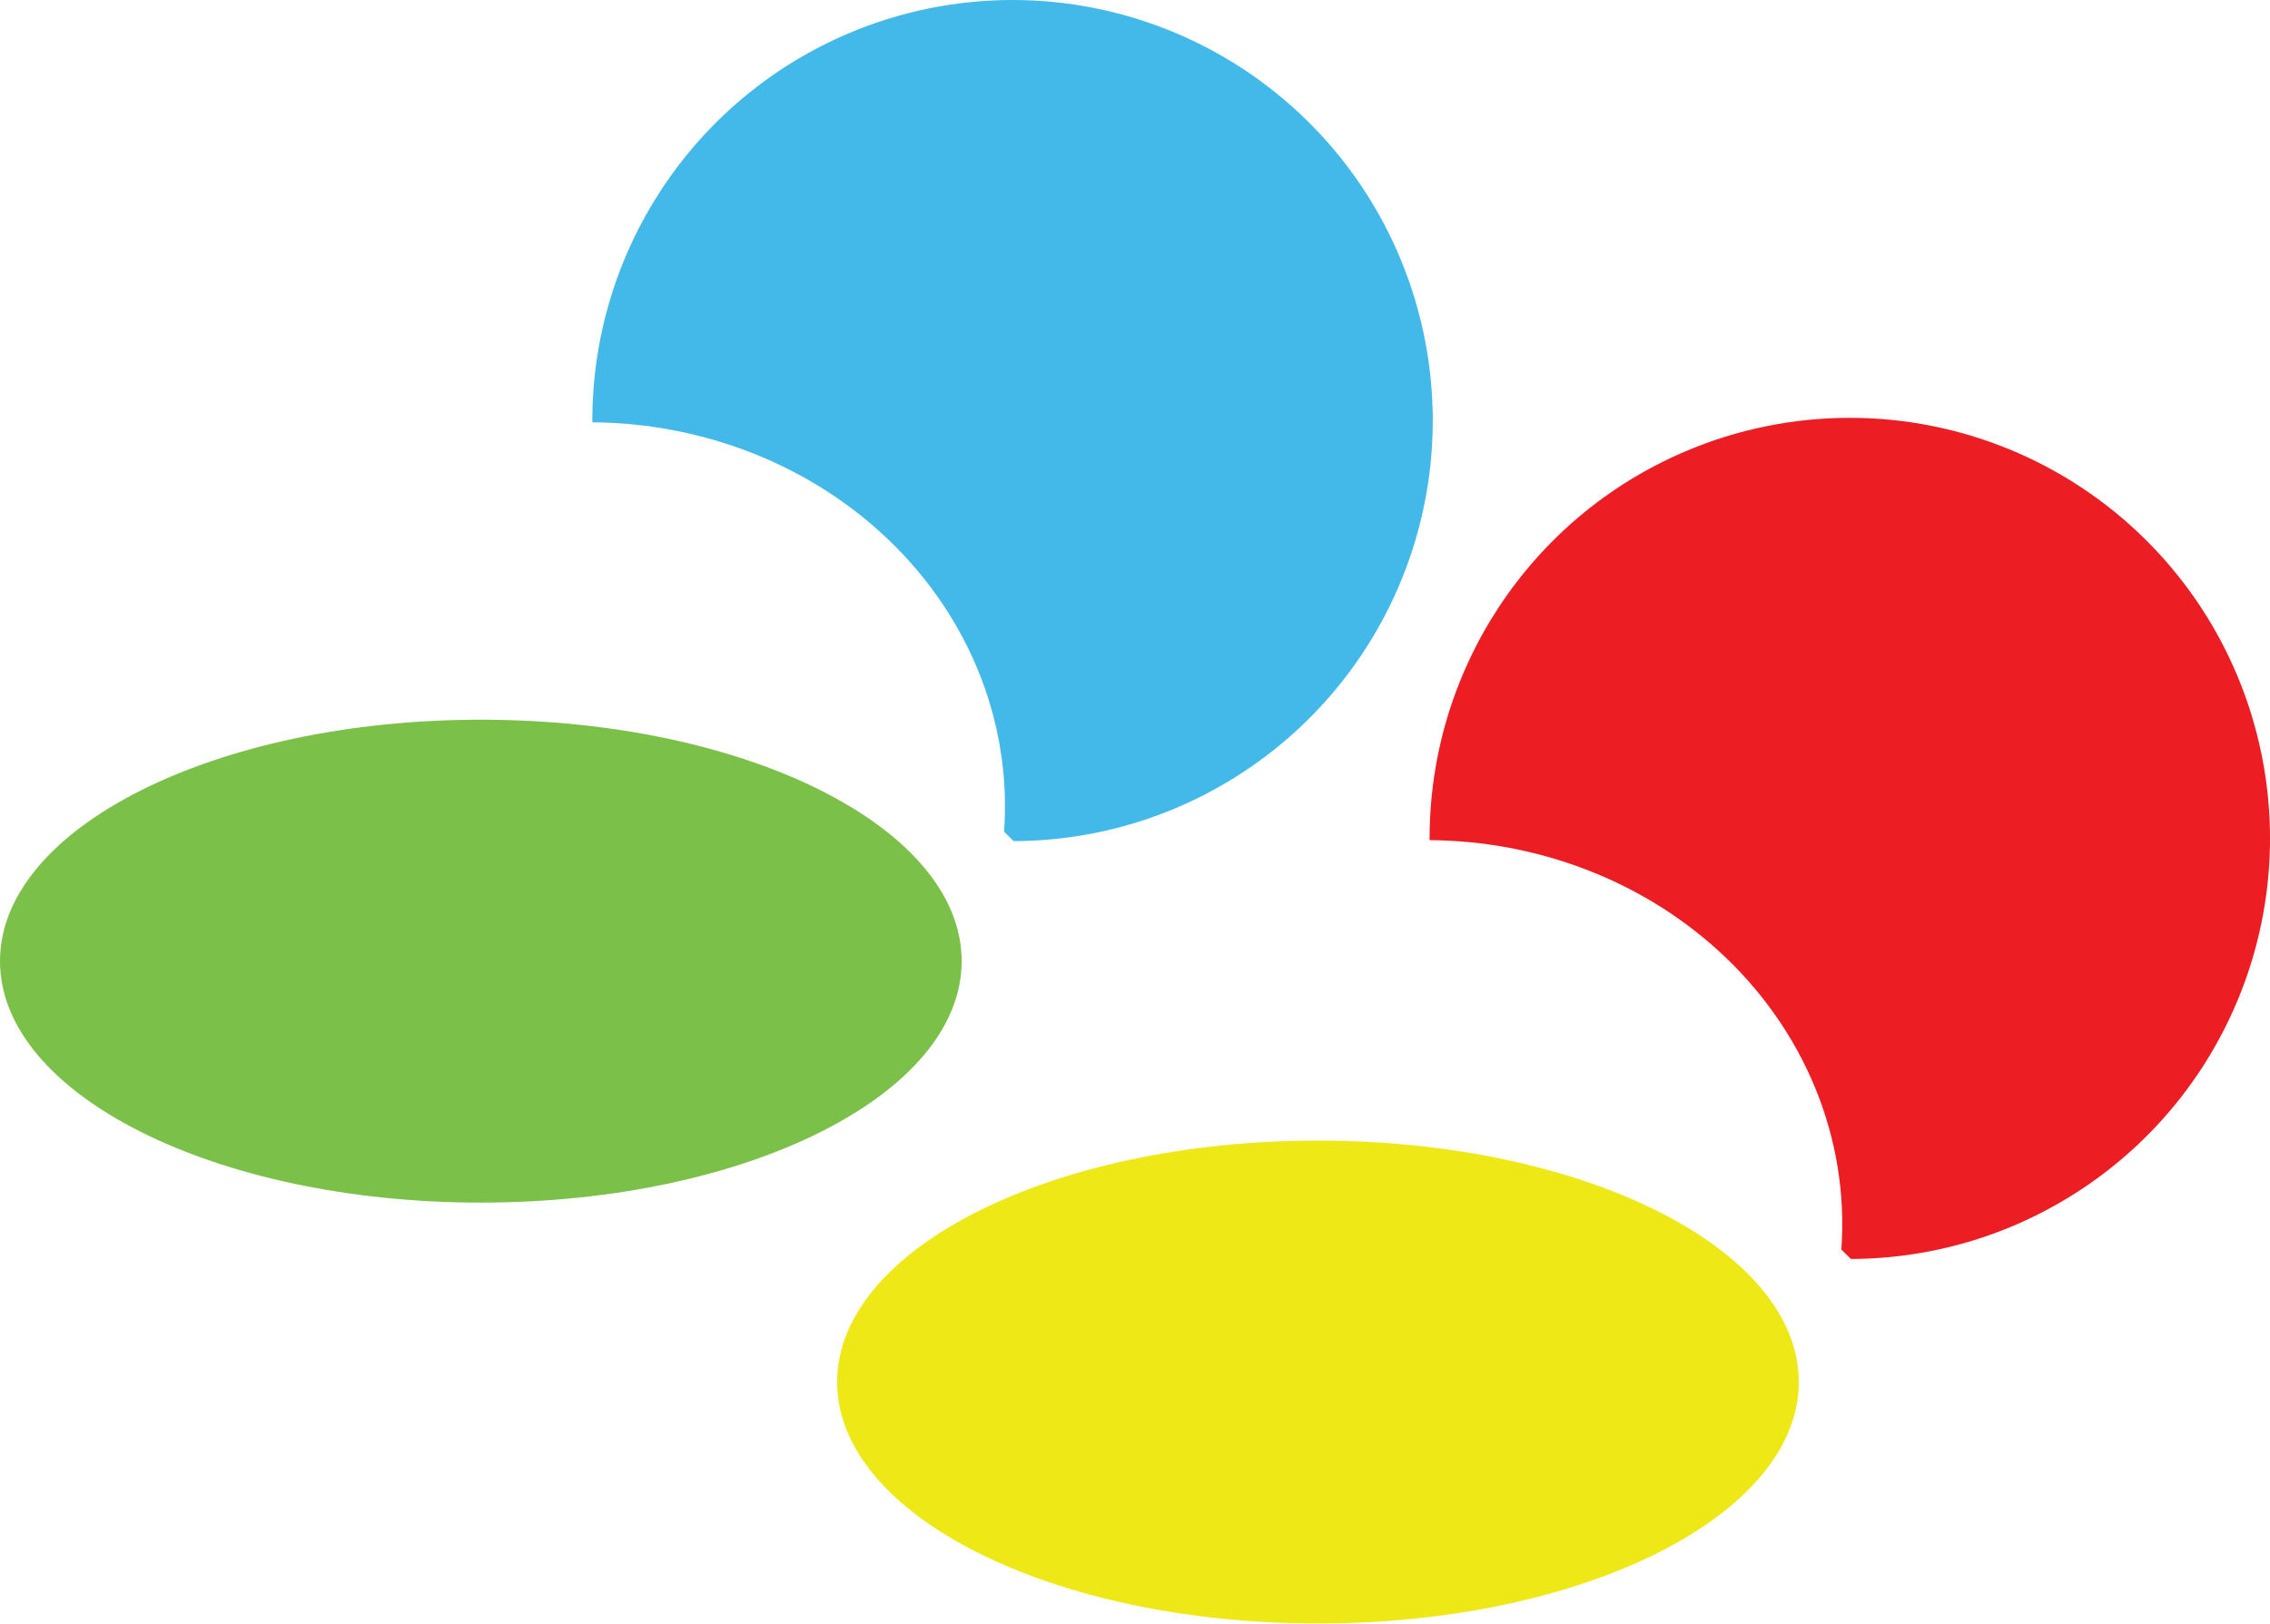
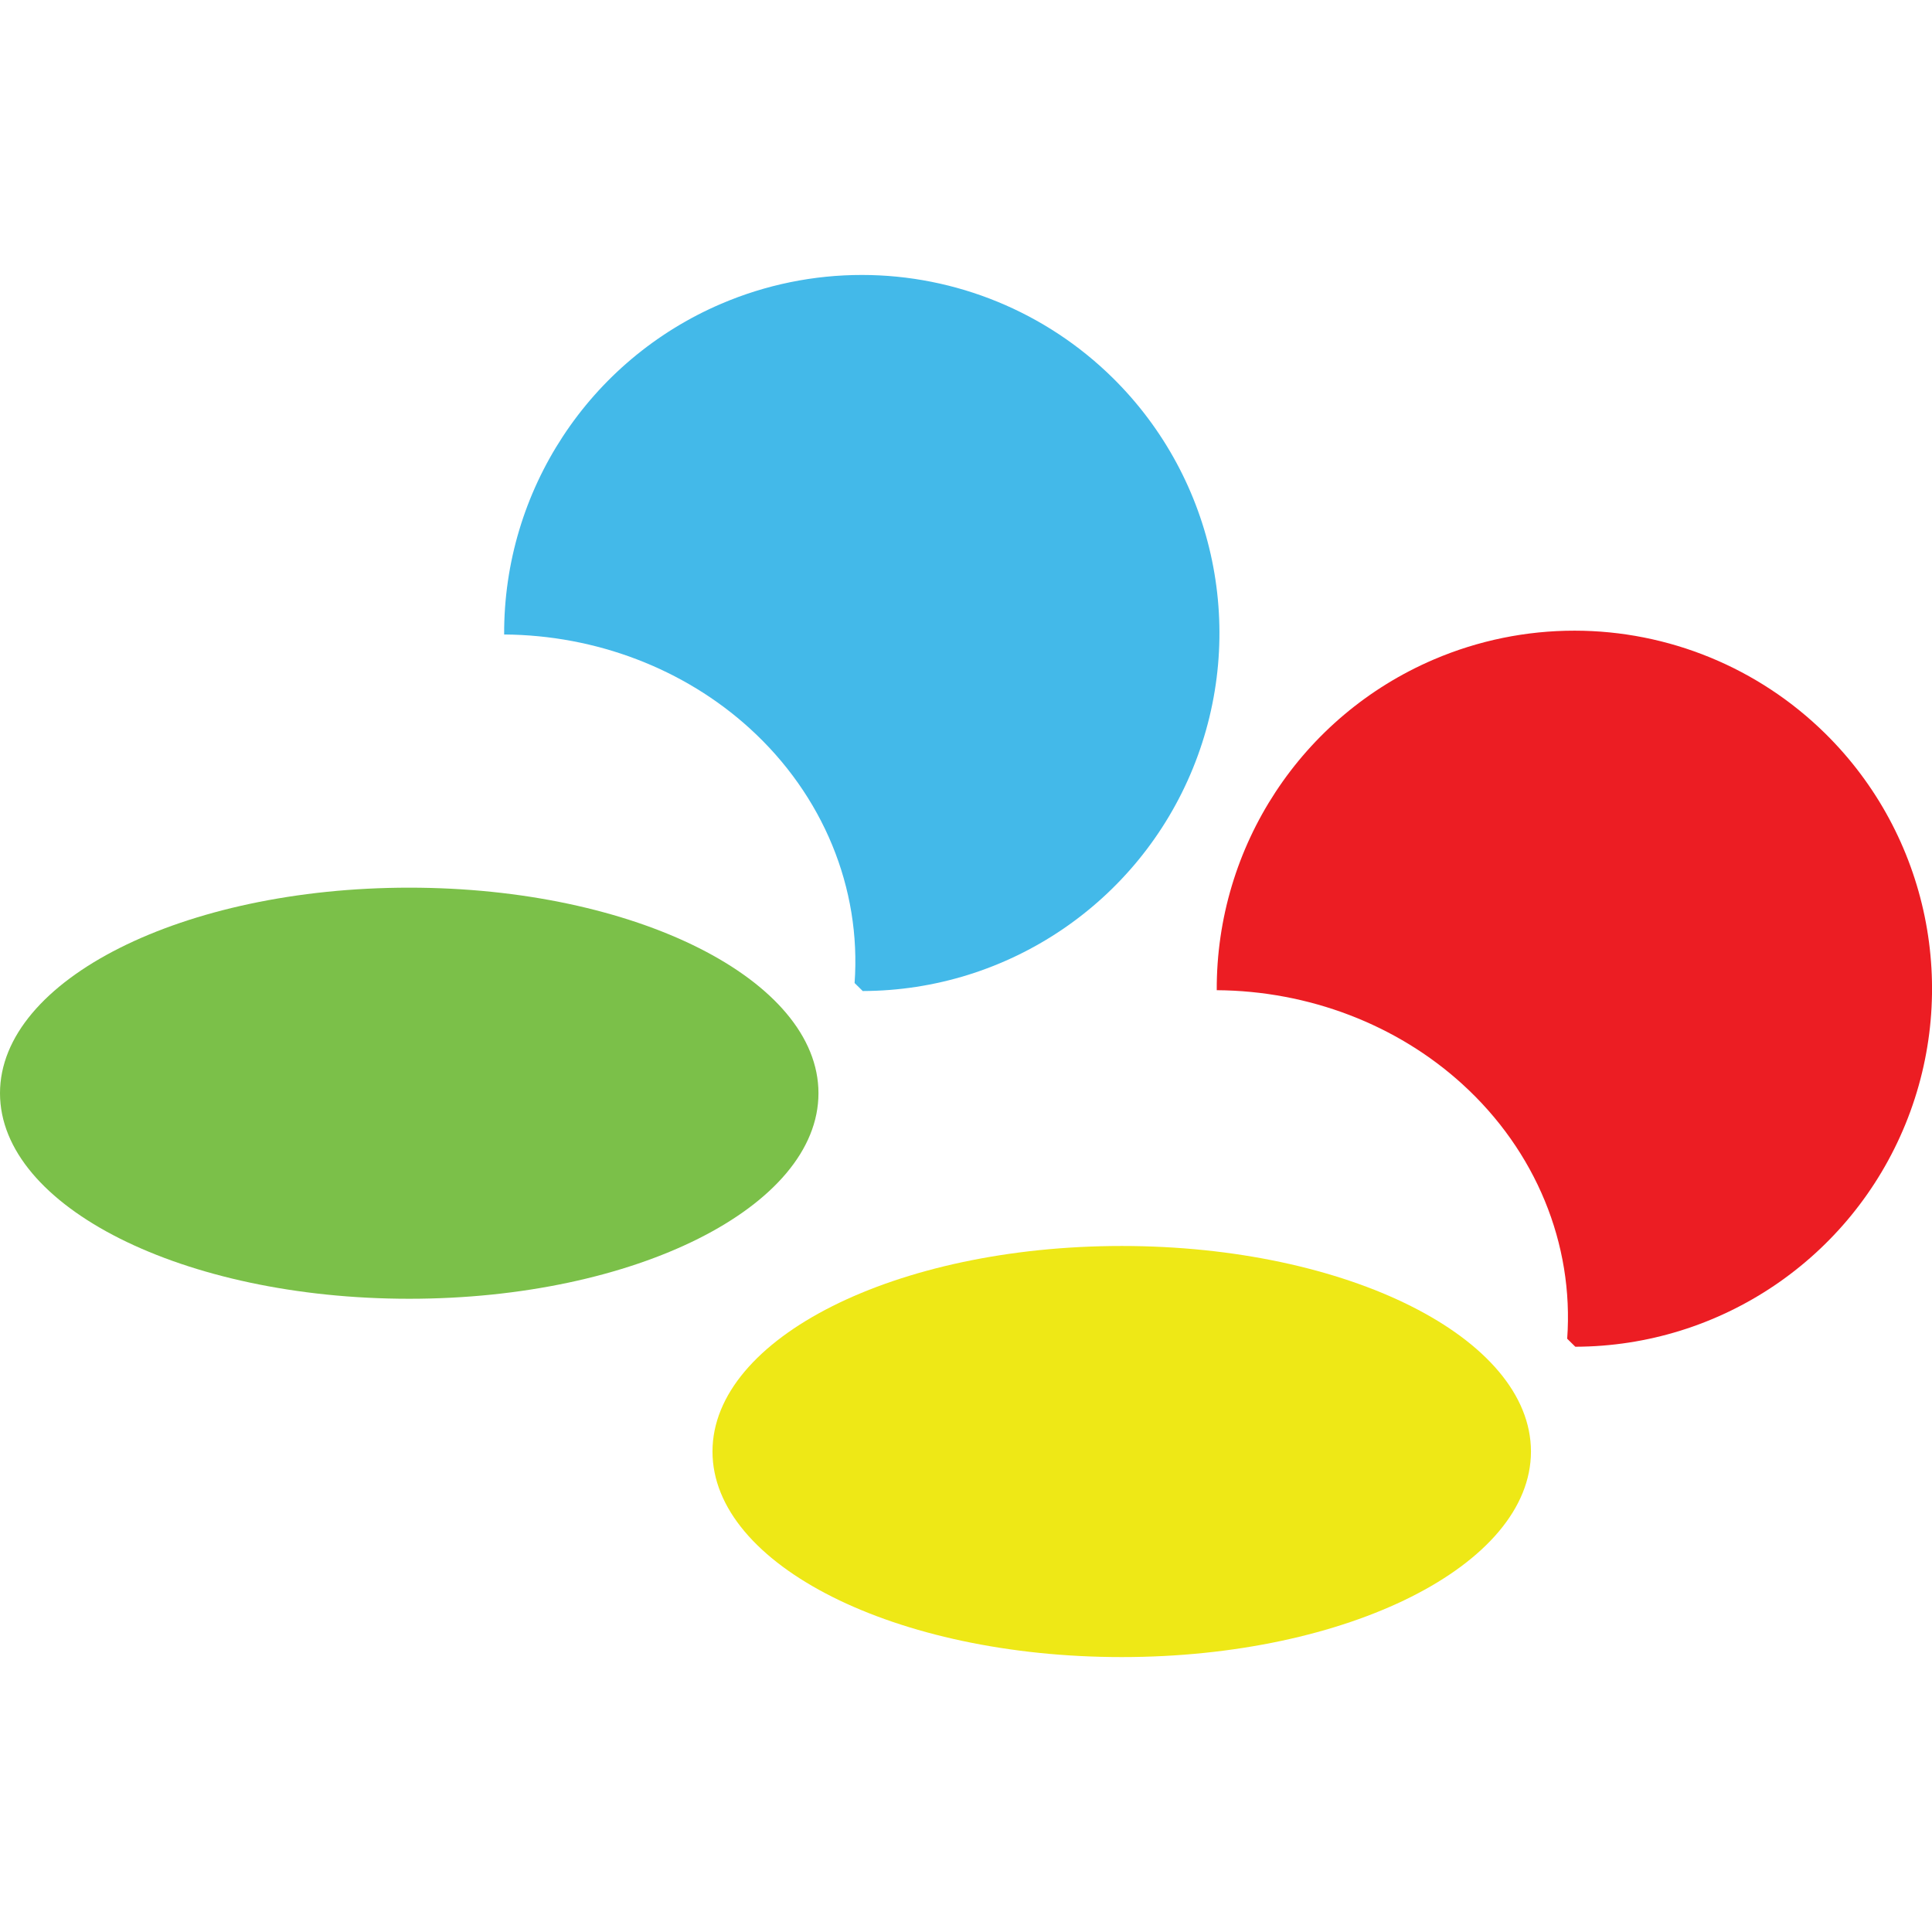
- <svg xmlns="http://www.w3.org/2000/svg" width="256" height="183.135" viewBox="0 0 67.733 48.454" version="1.1" id="svg1" xml:space="preserve">
+ <svg xmlns="http://www.w3.org/2000/svg" width="64" height="64" viewBox="0 0 16.933 16.933" version="1.1" id="svg1" xml:space="preserve">
  <defs id="defs1" />
-   <g id="layer10" transform="translate(-132.9176,-176.064)">
-     <g id="Layer_1" transform="matrix(0.2936634,0,0,0.2936634,-116.5494,170.9248)" style="display:inline;stroke-width:0.901">
-       <ellipse style="fill:#eee816;fill-opacity:1;stroke:none;stroke-width:0.905;stroke-linecap:round;stroke-miterlimit:4;stroke-dasharray:none" id="path1724-2" cx="983.413" cy="157.961" rx="48.855" ry="24.539" />
-       <ellipse ry="24.539" rx="48.855" cy="115.185" cx="898.355" id="path1724" style="fill:#7bc049;fill-opacity:1;stroke:none;stroke-width:0.905;stroke-linecap:round;stroke-miterlimit:4;stroke-dasharray:none" />
-       <path d="m 1037.49,59.965 a 42.697,42.743 0 0 0 -16.802,3.433 42.697,42.743 0 0 0 -25.931,39.489 42.236,39.033 0 0 1 29.317,11.21 42.236,39.033 0 0 1 12.52,30.398 l 0.971,0.956 a 42.697,42.743 0 0 0 39.42,-26.598 42.697,42.743 0 0 0 -9.586,-46.612 42.697,42.743 0 0 0 -29.91,-12.276 z" style="fill:#ec1d23;fill-opacity:1;stroke:none;stroke-width:0.923;stroke-linecap:round;stroke-miterlimit:4;stroke-dasharray:none" id="path1702" />
-       <path id="path1702-9" style="fill:#43b9e9;fill-opacity:1;stroke:none;stroke-width:0.923;stroke-linecap:round;stroke-miterlimit:4;stroke-dasharray:none" d="m 952.419,17.5 a 42.697,42.743 0 0 0 -16.802,3.433 42.697,42.743 0 0 0 -25.931,39.489 42.236,39.033 0 0 1 29.317,11.21 42.236,39.033 0 0 1 12.52,30.398 l 0.971,0.956 a 42.697,42.743 0 0 0 39.42,-26.598 42.697,42.743 0 0 0 -9.586,-46.612 42.697,42.743 0 0 0 -29.91,-12.276 z" />
-     </g>
+   <g id="icon" transform="matrix(0.07341578,0,0,0.07341578,-62.3667,-1.284785)" style="display:inline;stroke-width:0">
+     <ellipse style="fill:#eee816;fill-opacity:1;stroke:none;stroke-width:0;stroke-linecap:round;stroke-miterlimit:4;stroke-dasharray:none" id="yellow" cx="983.413" cy="190.786" rx="48.855" ry="24.539" />
+     <ellipse ry="24.539" rx="48.855" cy="148.01" cx="898.355" id="green" style="fill:#7bc049;fill-opacity:1;stroke:none;stroke-width:0;stroke-linecap:round;stroke-miterlimit:4;stroke-dasharray:none" />
+     <path d="m 1037.49,92.79 a 42.697,42.743 0 0 0 -16.802,3.433 42.697,42.743 0 0 0 -25.931,39.489 42.236,39.033 0 0 1 29.317,11.21 42.236,39.033 0 0 1 12.52,30.398 l 0.971,0.956 a 42.697,42.743 0 0 0 39.42,-26.598 42.697,42.743 0 0 0 -9.586,-46.612 42.697,42.743 0 0 0 -29.91,-12.276 z" style="fill:#ec1d23;fill-opacity:1;stroke:none;stroke-width:0;stroke-linecap:round;stroke-miterlimit:4;stroke-dasharray:none" id="red" />
+     <path id="blue" style="fill:#43b9e9;fill-opacity:1;stroke:none;stroke-width:0;stroke-linecap:round;stroke-miterlimit:4;stroke-dasharray:none" d="m 952.419,50.325 a 42.697,42.743 0 0 0 -16.802,3.433 42.697,42.743 0 0 0 -25.931,39.489 42.236,39.033 0 0 1 29.317,11.21 42.236,39.033 0 0 1 12.52,30.398 l 0.971,0.956 a 42.697,42.743 0 0 0 39.42,-26.598 42.697,42.743 0 0 0 -9.586,-46.612 42.697,42.743 0 0 0 -29.91,-12.276 z" />
  </g>
</svg>
